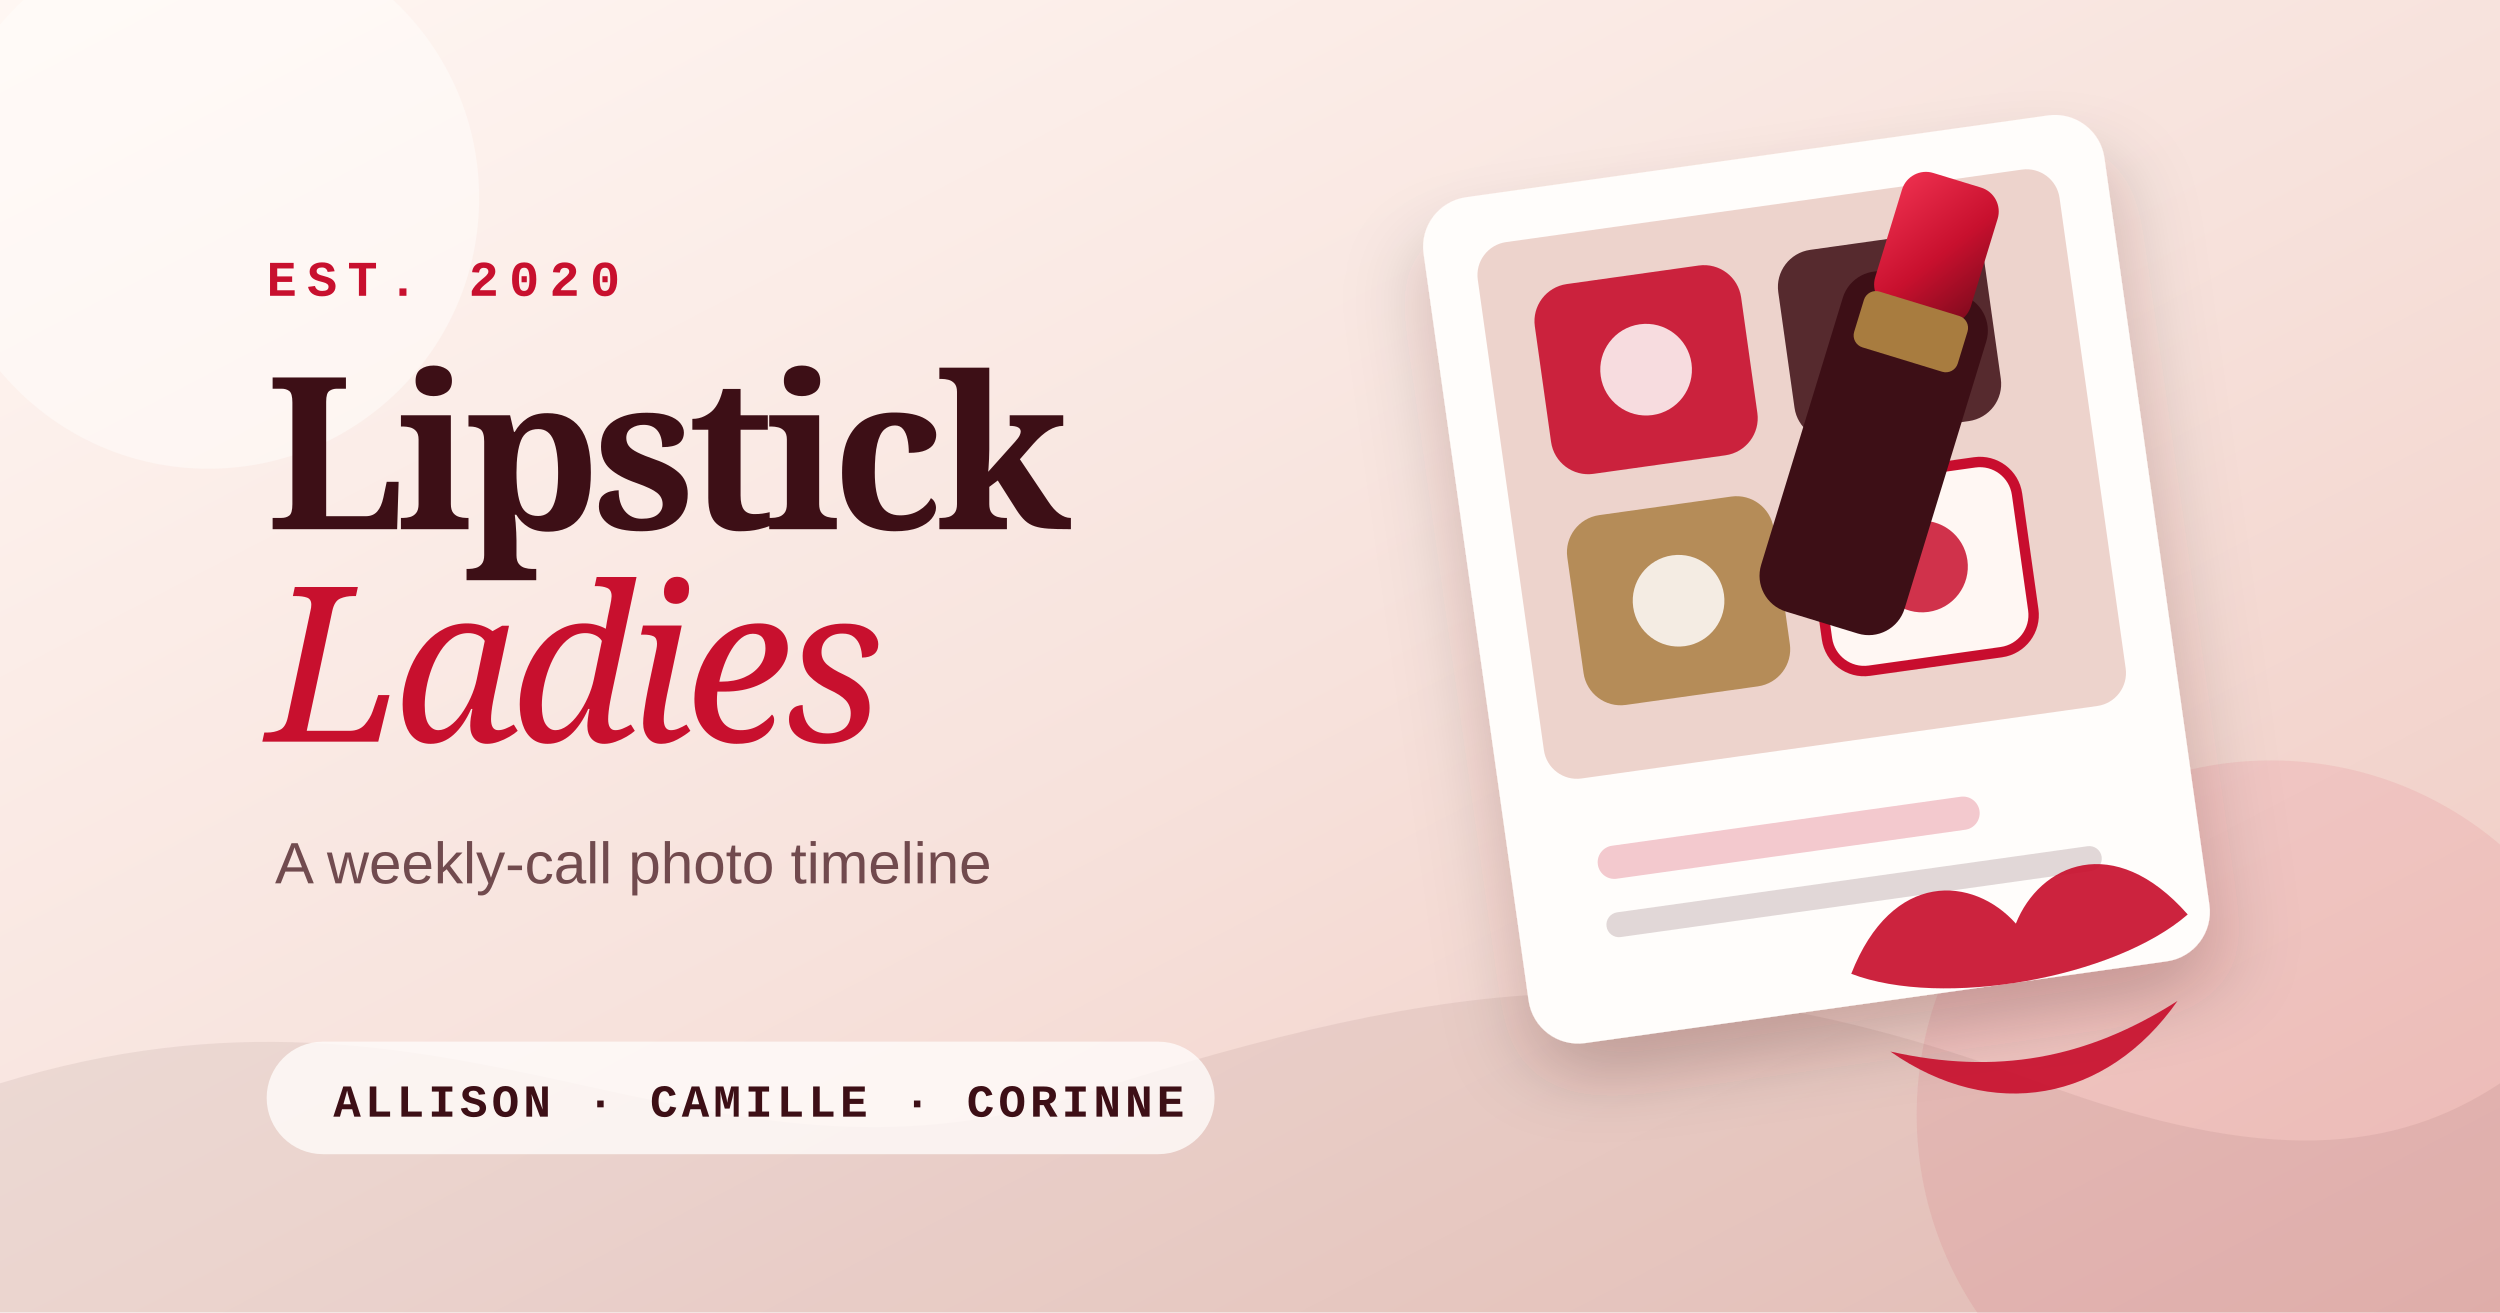
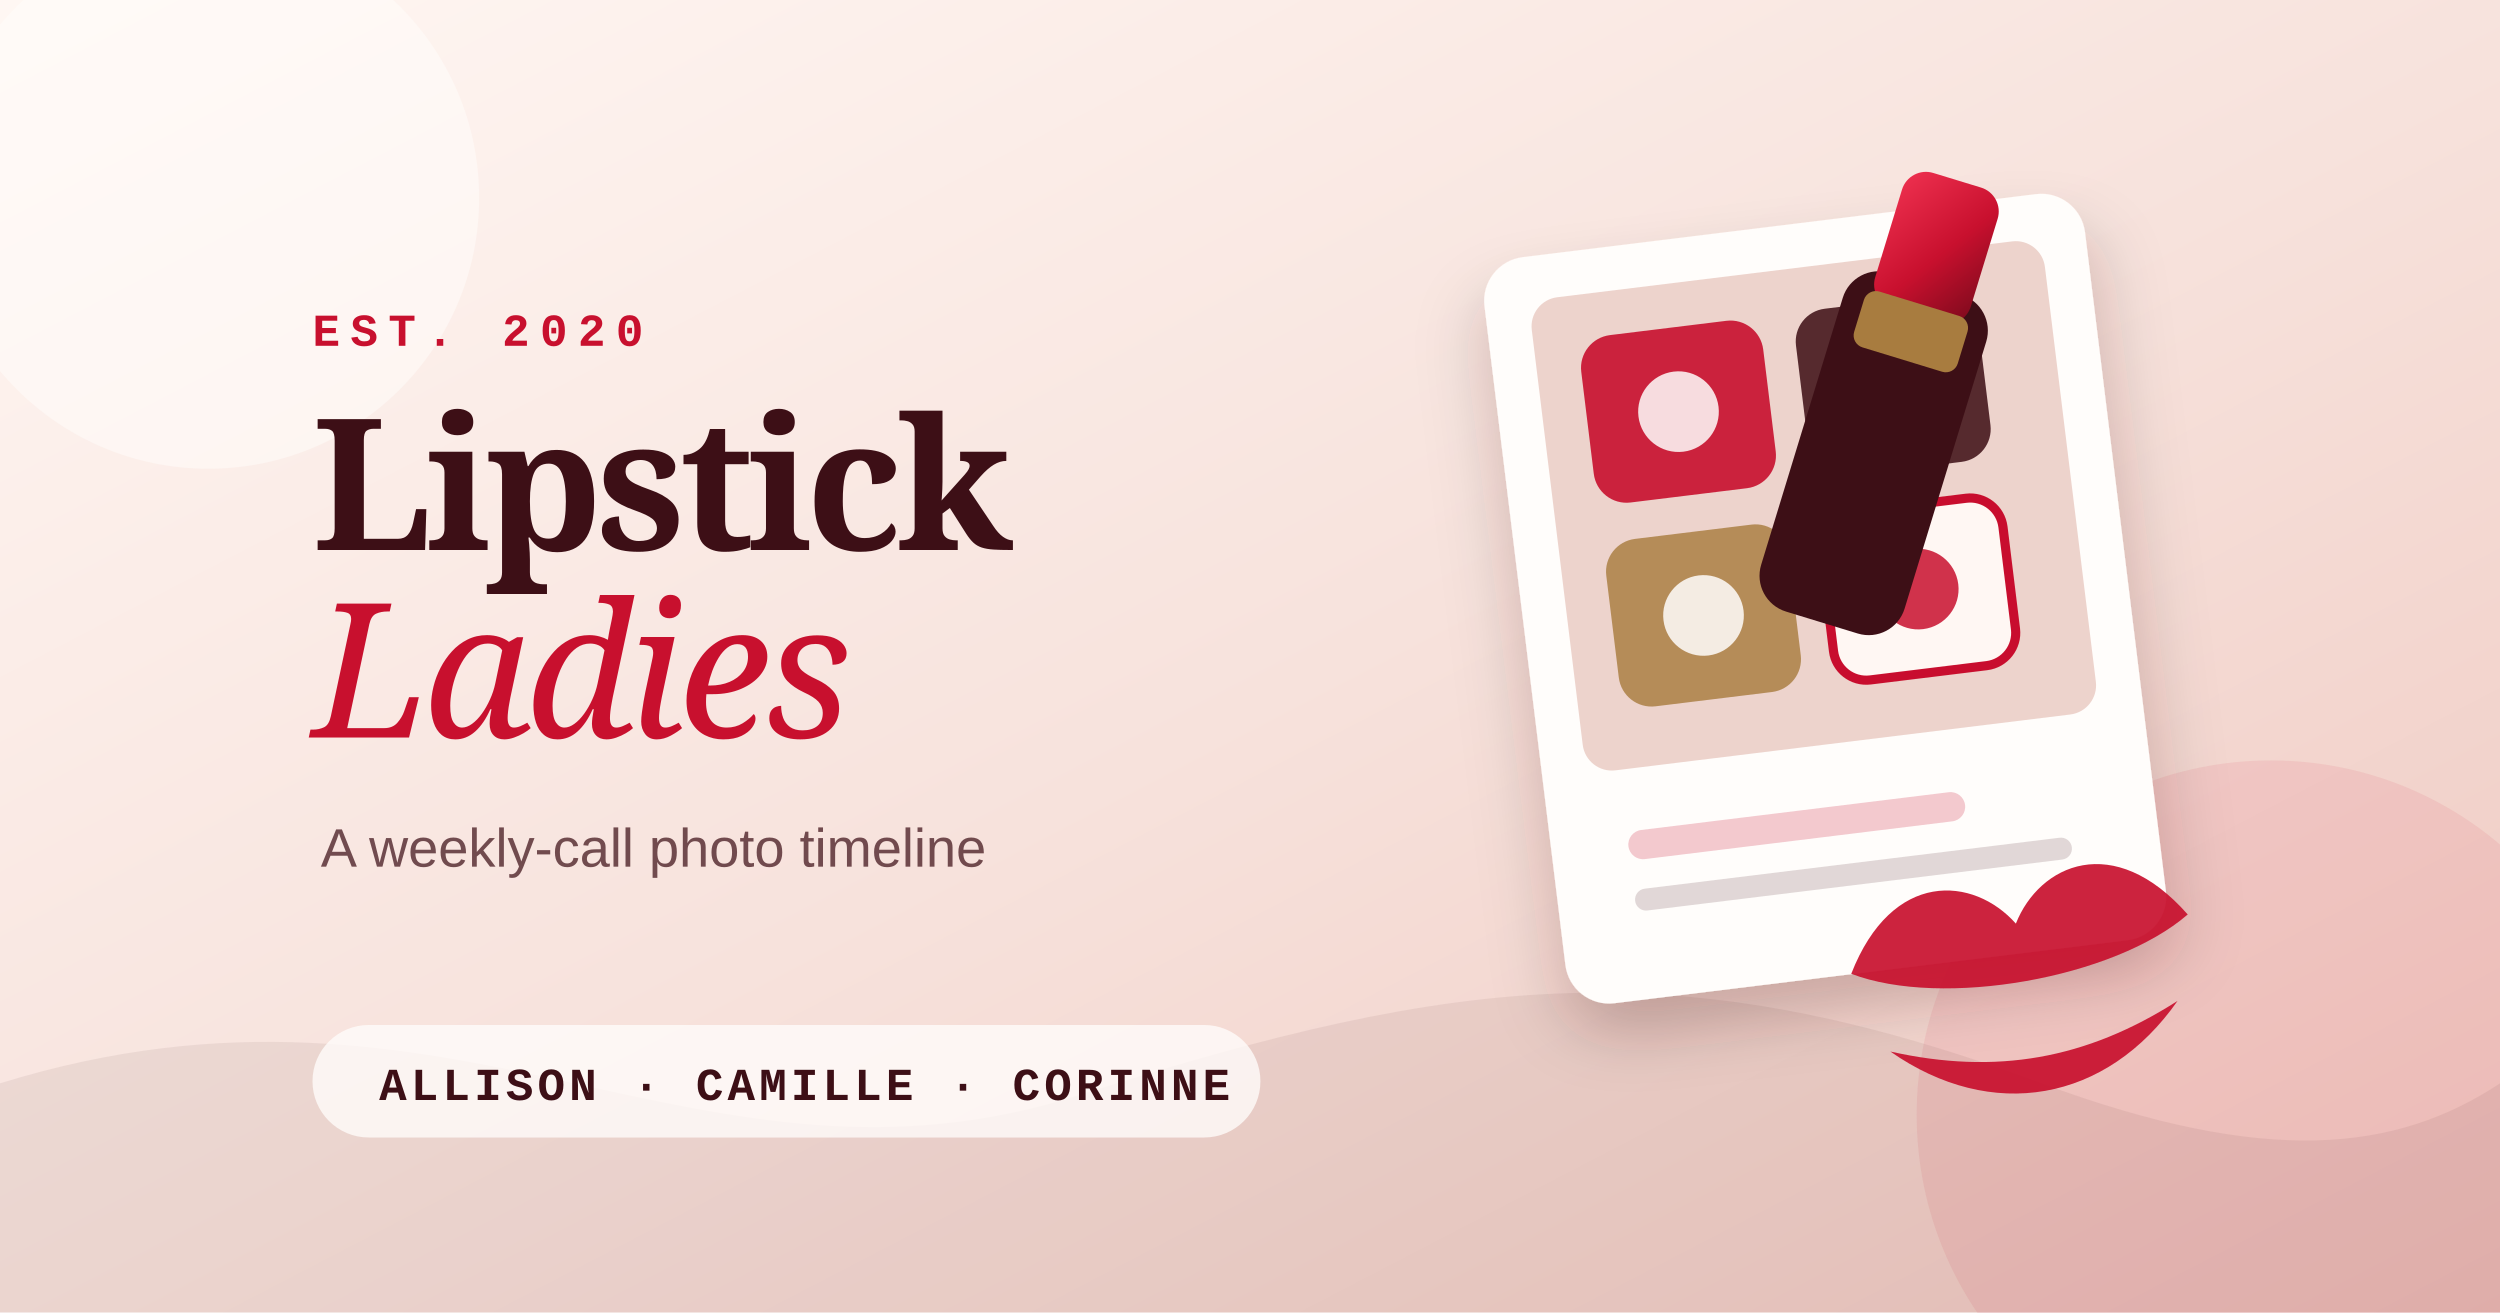
<svg xmlns="http://www.w3.org/2000/svg" width="1200" height="630" viewBox="0 0 1200 630" role="img" aria-labelledby="title desc">
  <defs>
    <linearGradient id="paper" x1="0" y1="0" x2="1" y2="1">
      <stop offset="0" stop-color="#fff7f3" />
      <stop offset="0.52" stop-color="#f7e2dc" />
      <stop offset="1" stop-color="#eec7bf" />
    </linearGradient>
    <linearGradient id="lipstick" x1="0" y1="0" x2="1" y2="1">
      <stop offset="0" stop-color="#ef3150" />
      <stop offset="0.55" stop-color="#c8102e" />
      <stop offset="1" stop-color="#7b0a1c" />
    </linearGradient>
    <filter id="softShadow" x="-20%" y="-20%" width="140%" height="140%">
      <feDropShadow dx="0" dy="18" stdDeviation="18" flood-color="#3d0f16" flood-opacity="0.22" />
    </filter>
  </defs>
  <rect width="1200" height="630" fill="url(#paper)" />
  <circle cx="100" cy="95" r="130" fill="#fffdfb" opacity="0.5" />
  <circle cx="1090" cy="535" r="170" fill="#c8102e" opacity="0.08" />
  <path d="M0 520 C220 452 335 585 520 525 C700 468 805 455 980 520 C1088 560 1150 553 1200 520 L1200 630 L0 630 Z" fill="#3d0f16" opacity="0.07" />
-   <g transform="translate(680 98) rotate(-8)" filter="url(#softShadow)">
+   <g transform="translate(710 126) rotate(-7) scale(.88)" filter="url(#softShadow)">
    <rect x="0" y="0" width="330" height="410" rx="24" fill="#fffdfb" />
    <rect x="24" y="24" width="282" height="260" rx="16" fill="#edd3cc" />
    <g transform="translate(48 48)">
      <rect x="0" y="0" width="100" height="92" rx="18" fill="#c8102e" opacity="0.9" />
      <rect x="118" y="0" width="100" height="92" rx="18" fill="#3d0f16" opacity="0.86" />
      <rect x="0" y="112" width="100" height="92" rx="18" fill="#a87c3f" opacity="0.82" />
      <rect x="118" y="112" width="100" height="92" rx="18" fill="#fff7f3" stroke="#c8102e" stroke-width="5" />
      <circle cx="50" cy="46" r="22" fill="#fffdfb" opacity="0.85" />
      <circle cx="168" cy="46" r="22" fill="#fffdfb" opacity="0.85" />
      <circle cx="50" cy="158" r="22" fill="#fffdfb" opacity="0.85" />
      <circle cx="168" cy="158" r="22" fill="#c8102e" opacity="0.85" />
    </g>
    <rect x="42" y="318" width="185" height="16" rx="8" fill="#c8102e" opacity="0.22" />
    <rect x="42" y="350" width="240" height="12" rx="6" fill="#3d0f16" opacity="0.16" />
  </g>
-   <g transform="translate(128 142)">
-     <text x="0" y="0" fill="#c8102e" font-family="Courier New, monospace" font-size="24" font-weight="700" letter-spacing="5">EST. 2020</text>
-     <text x="0" y="112" fill="#3d0f16" font-family="Georgia, serif" font-size="102" font-weight="700" letter-spacing="-4">Lipstick</text>
-     <text x="0" y="214" fill="#c8102e" font-family="Georgia, serif" font-size="104" font-style="italic" letter-spacing="-4">Ladies</text>
-     <text x="4" y="282" fill="#3d0f16" font-family="Arial, sans-serif" font-size="28" opacity="0.72">A weekly-call photo timeline</text>
+   <g transform="translate(150 132)">
+     <text x="0" y="34" fill="#c8102e" font-family="Courier New, monospace" font-size="22" font-weight="700" letter-spacing="5">EST. 2020</text>
+     <text x="0" y="132" fill="#3d0f16" font-family="Georgia, serif" font-size="88" font-weight="700" letter-spacing="-3">Lipstick</text>
+     <text x="0" y="222" fill="#c8102e" font-family="Georgia, serif" font-size="90" font-style="italic" letter-spacing="-3">Ladies</text>
+     <text x="4" y="284" fill="#3d0f16" font-family="Arial, sans-serif" font-size="26" opacity="0.72">A weekly-call photo timeline</text>
  </g>
-   <g transform="translate(128 500)">
+   <g transform="translate(150 492)">
    <rect x="0" y="0" width="455" height="54" rx="27" fill="#fffdfb" opacity="0.78" />
    <text x="32" y="36" fill="#3d0f16" font-family="Courier New, monospace" font-size="22" font-weight="700" letter-spacing="2">ALLISON · CAMILLE · CORINNE</text>
  </g>
  <g transform="translate(905 76) rotate(17)">
    <rect x="0" y="52" width="72" height="170" rx="18" fill="#3d0f16" />
    <rect x="12" y="0" width="48" height="68" rx="12" fill="url(#lipstick)" />
    <rect x="10" y="62" width="52" height="28" rx="6" fill="#a87c3f" />
  </g>
  <g transform="translate(882 430) rotate(-10)" fill="#c8102e" opacity="0.92">
    <path d="M0 38 C28 -8 66 2 82 28 C98 2 136 -8 164 38 C124 62 40 62 0 38 Z" />
    <path d="M12 78 C54 120 110 120 152 78 C104 98 60 98 12 78 Z" />
  </g>
</svg>
